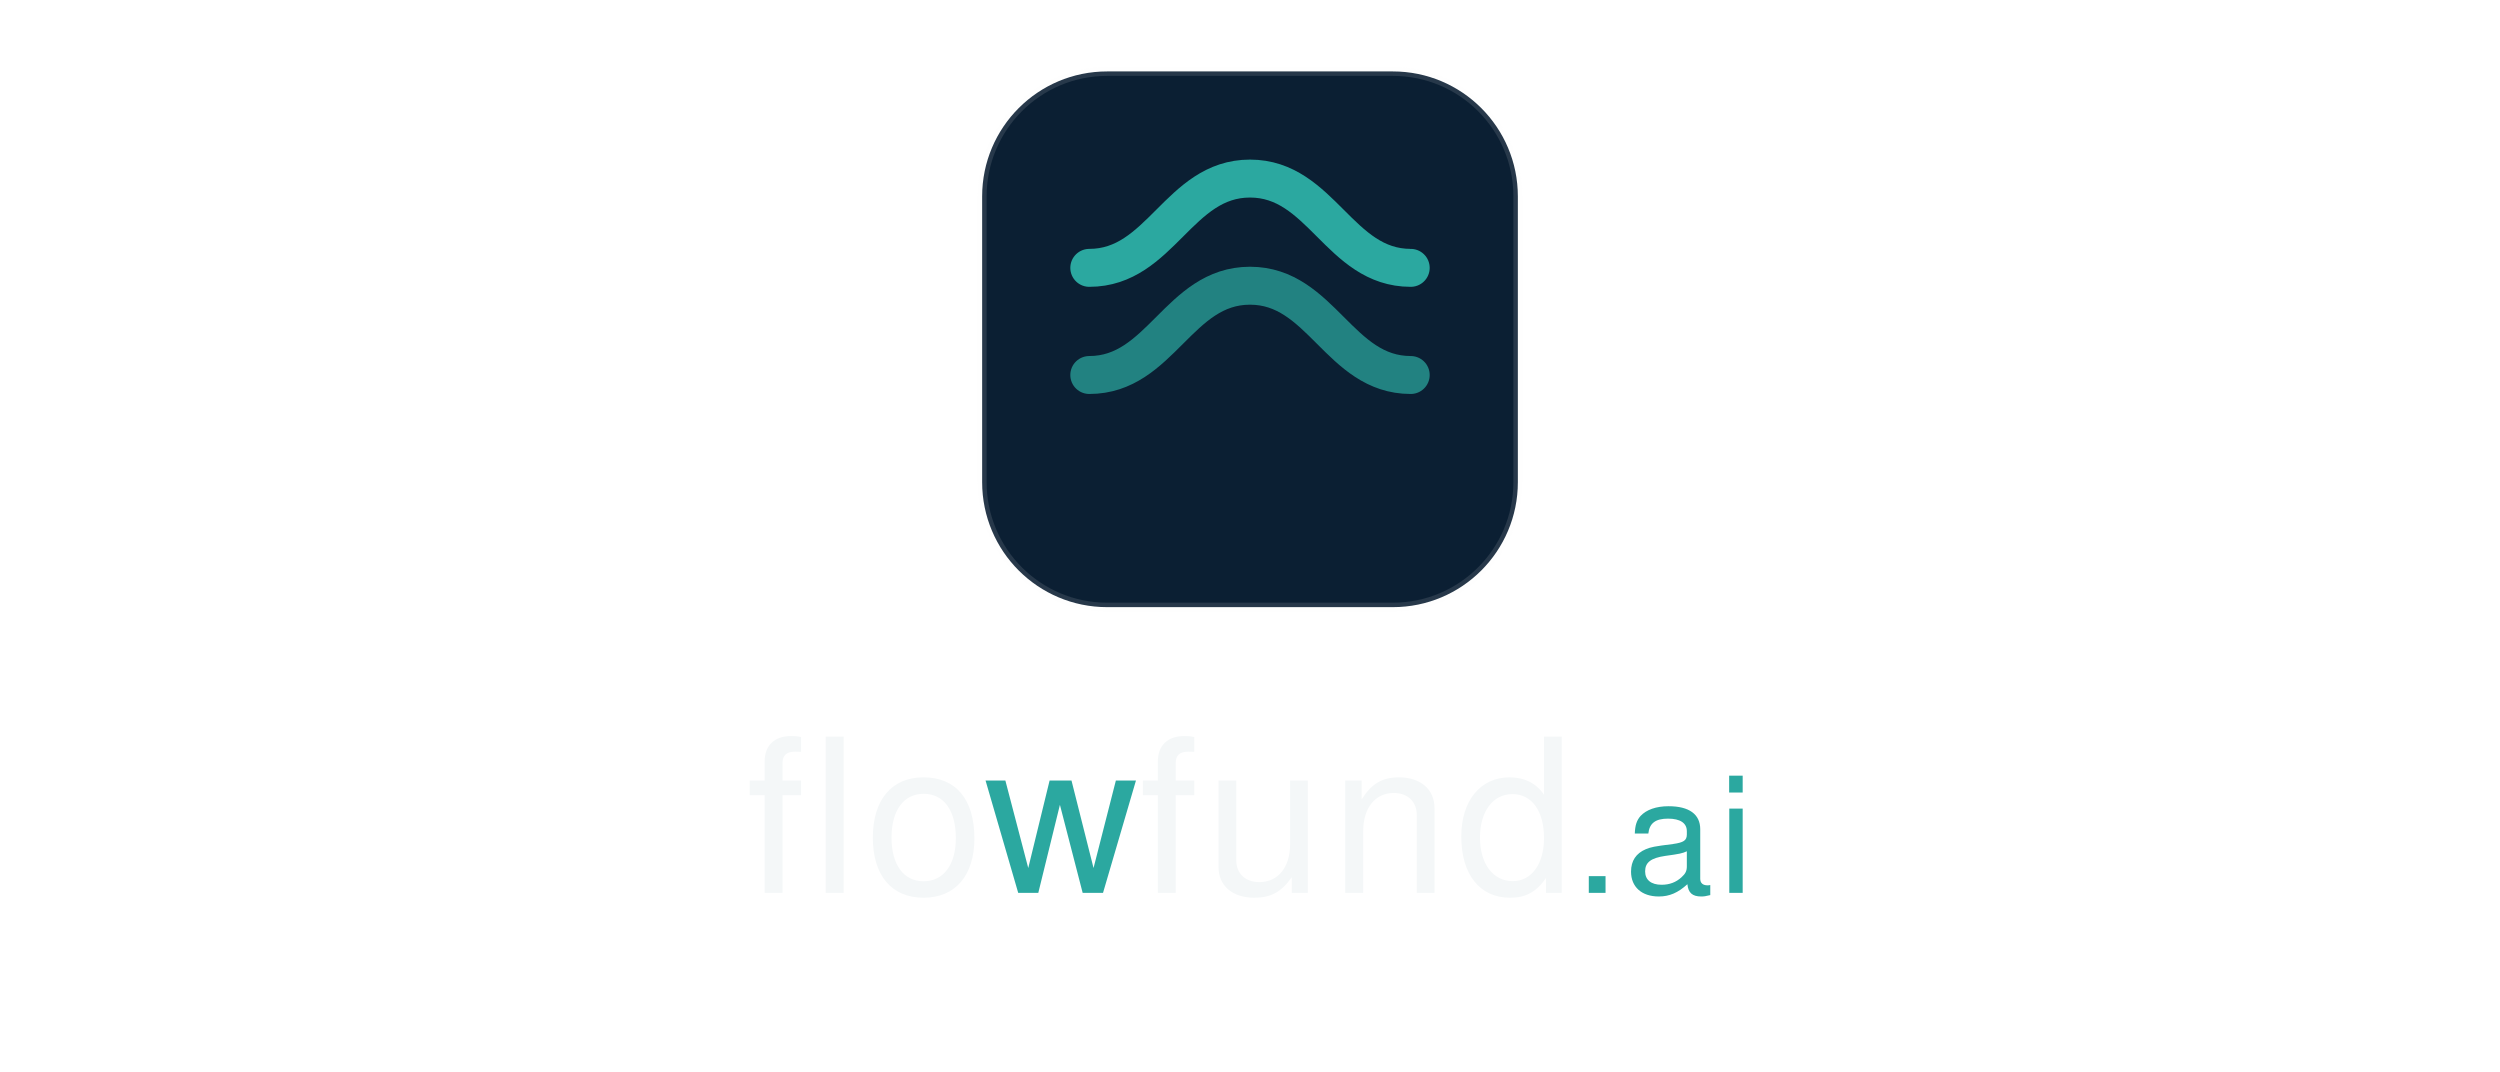
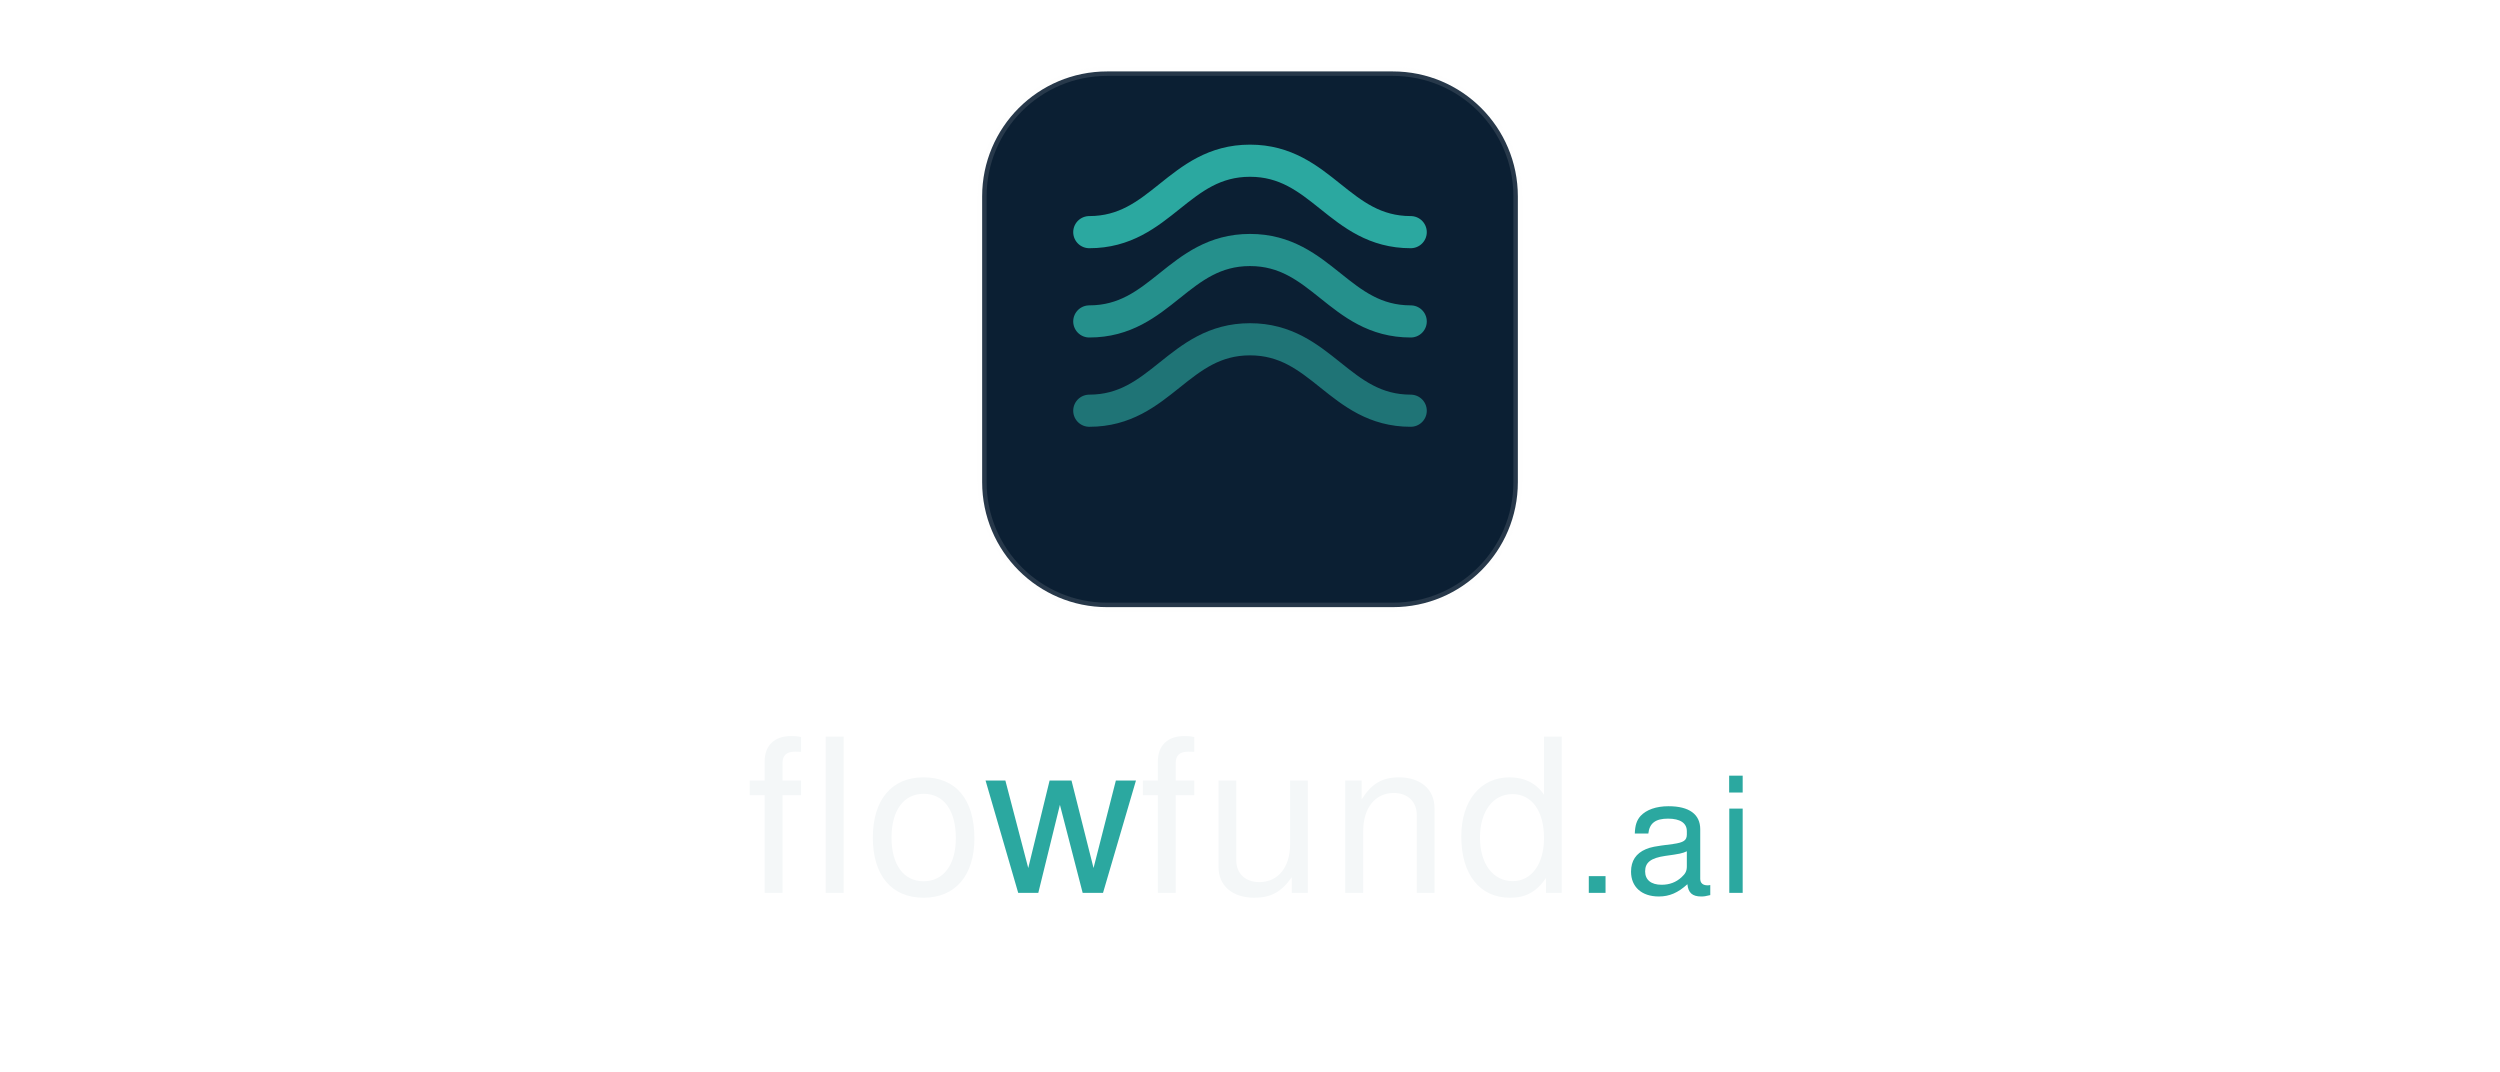
<svg xmlns="http://www.w3.org/2000/svg" viewBox="0 0 280 120" role="img" aria-label="flowfund.ai">
  <rect x="110" y="8" width="60" height="60" rx="14" fill="#0B1F33" stroke="rgba(244,247,248,0.12)" stroke-width="1" />
-   <path fill="none" stroke="#2BA8A0" stroke-width="4.25" stroke-linecap="round" stroke-linejoin="round" d="M122 30 C130 30 132 20 140 20 S150 30 158 30" />
-   <path fill="none" stroke="#2BA8A0" stroke-width="4.25" stroke-linecap="round" stroke-linejoin="round" opacity="0.72" d="M122 42 C130 42 132 32 140 32 S150 42 158 42" />
+   <path fill="none" stroke="#2BA8A0" stroke-width="3.6" stroke-linecap="round" stroke-linejoin="round" d="M122 26 C130 26 132 18 140 18 S150 26 158 26" />
+   <path fill="none" stroke="#2BA8A0" stroke-width="3.6" stroke-linecap="round" stroke-linejoin="round" opacity="0.82" d="M122 36 C130 36 132 28 140 28 S150 36 158 36" />
+   <path fill="none" stroke="#2BA8A0" stroke-width="3.6" stroke-linecap="round" stroke-linejoin="round" opacity="0.62" d="M122 46 C130 46 132 38 140 38 S150 46 158 46" />
  <text x="140" y="100" text-anchor="middle" fill="#F4F7F8" font-family="Outfit, 'Helvetica Neue', Helvetica, Arial, sans-serif" font-size="24" font-weight="500" letter-spacing="0.03em">flo<tspan fill="#2BA8A0">w</tspan>fund<tspan fill="#2BA8A0" font-weight="400" font-size="18">.ai</tspan>
  </text>
</svg>
